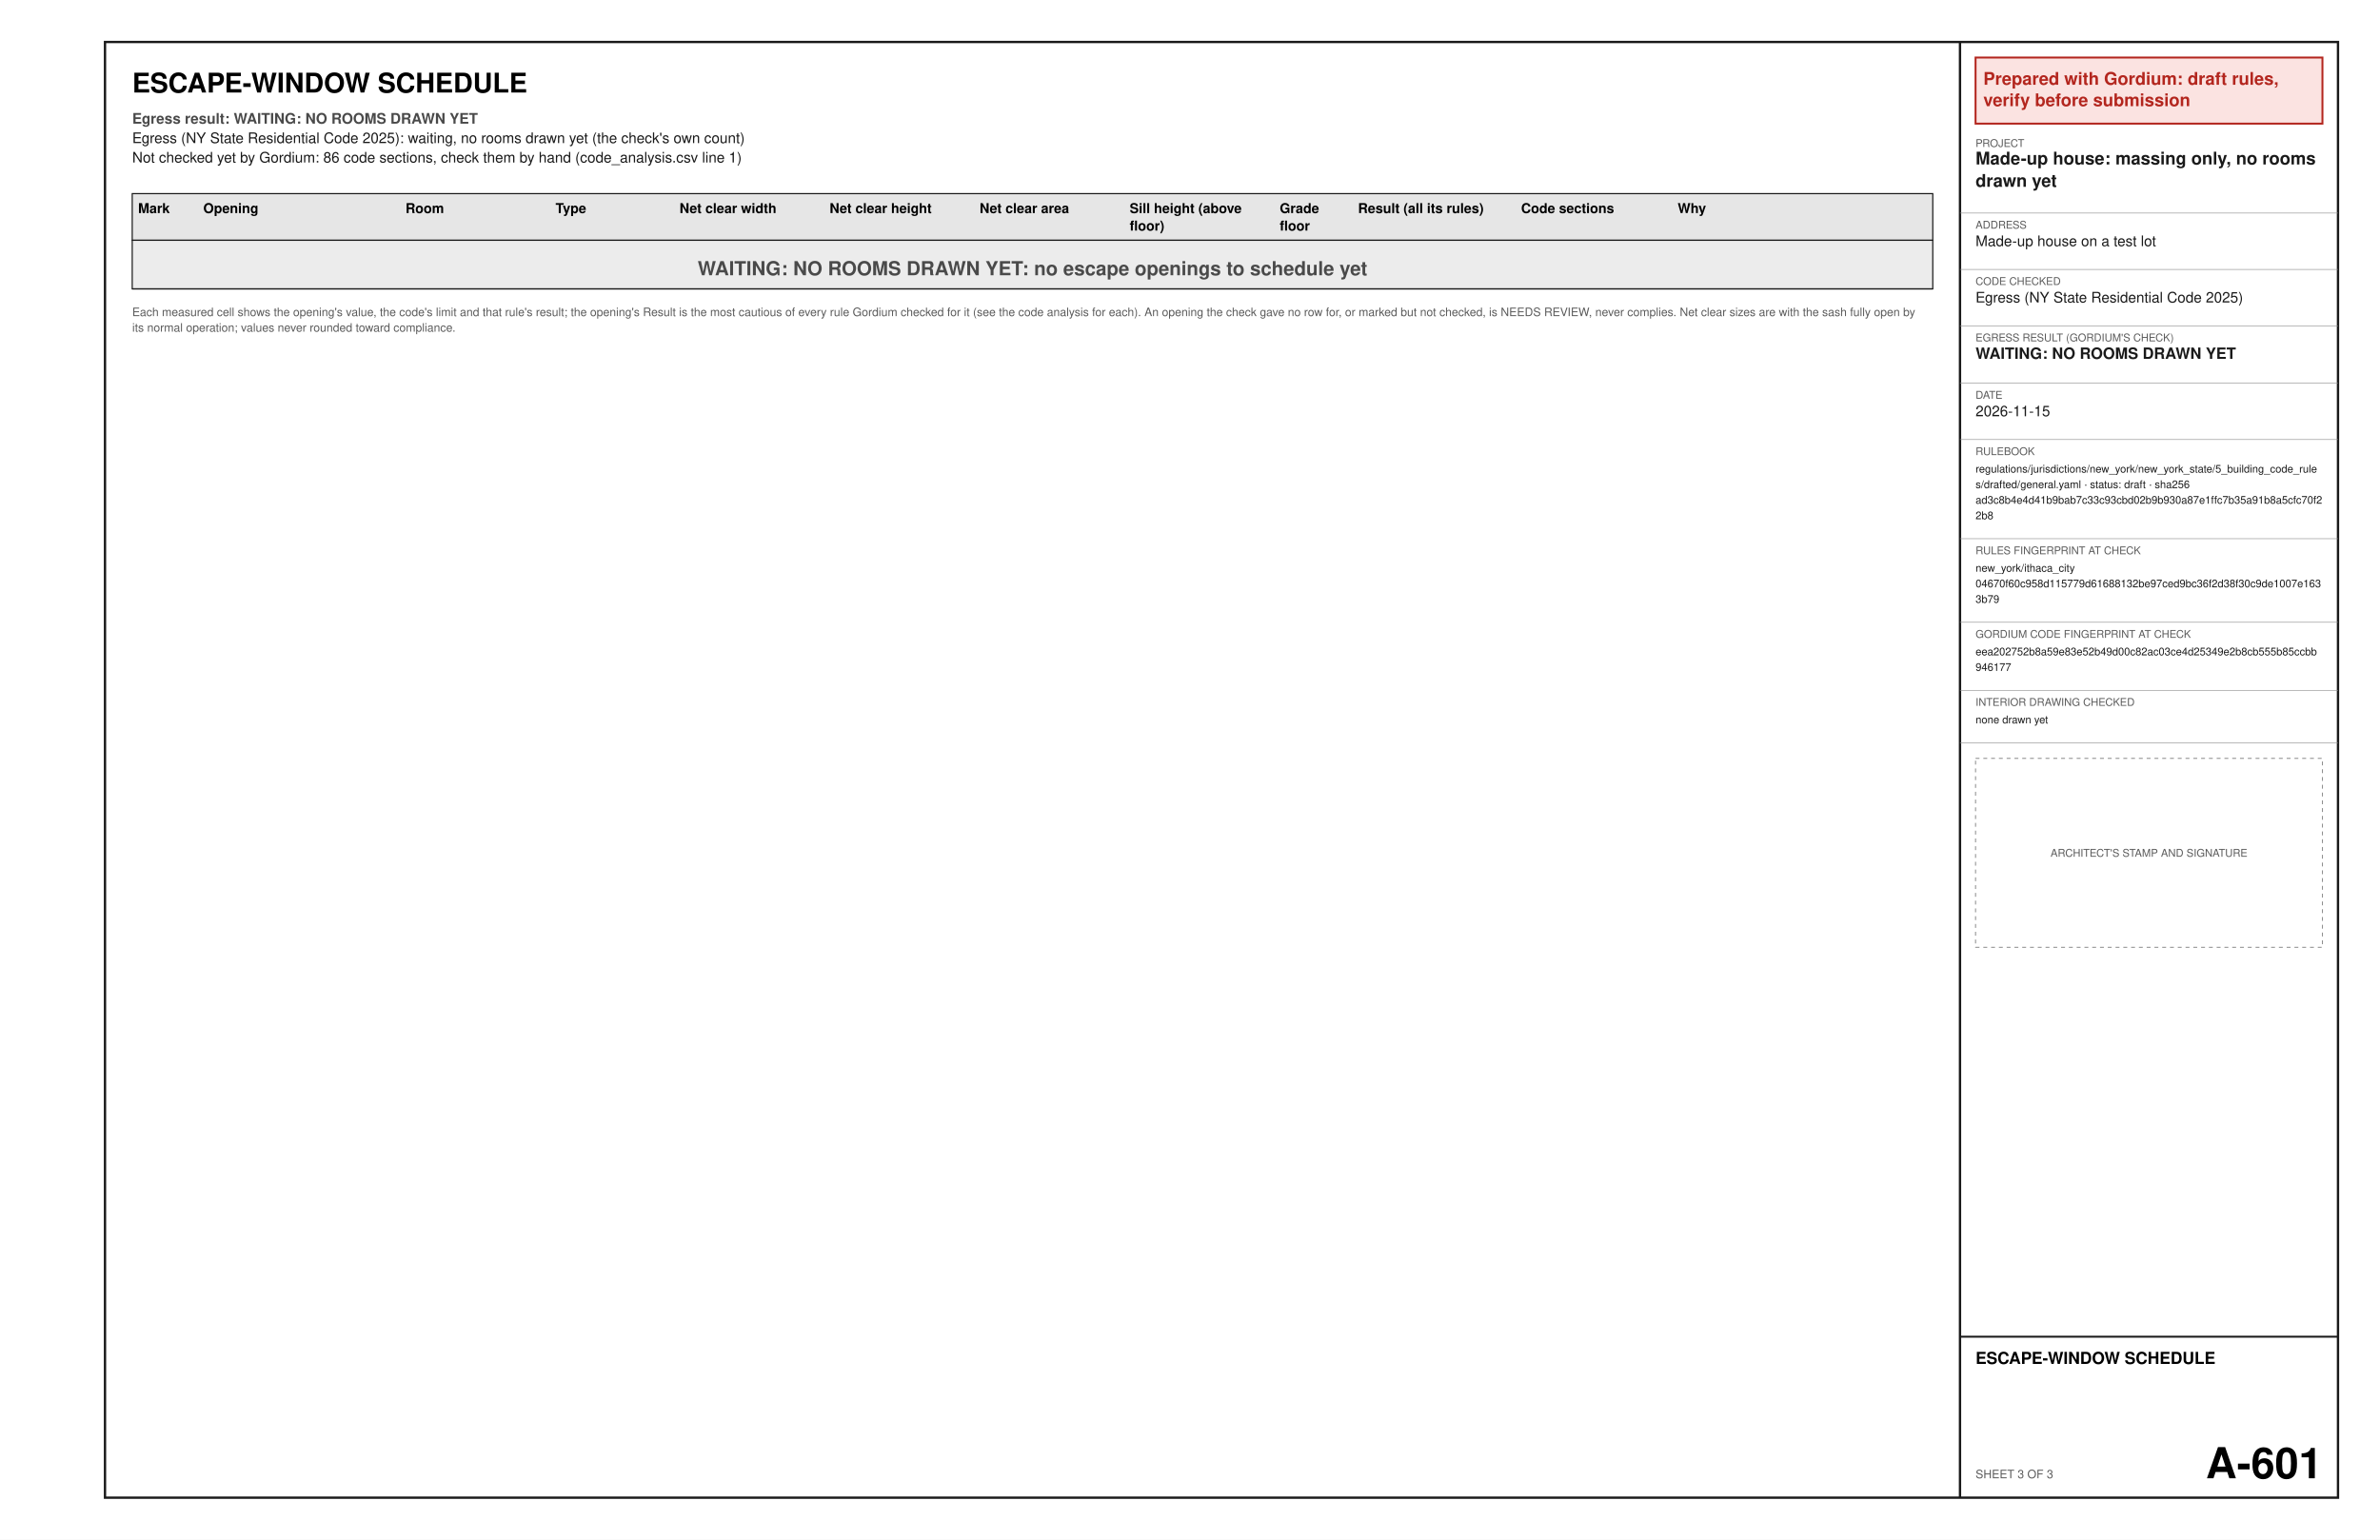
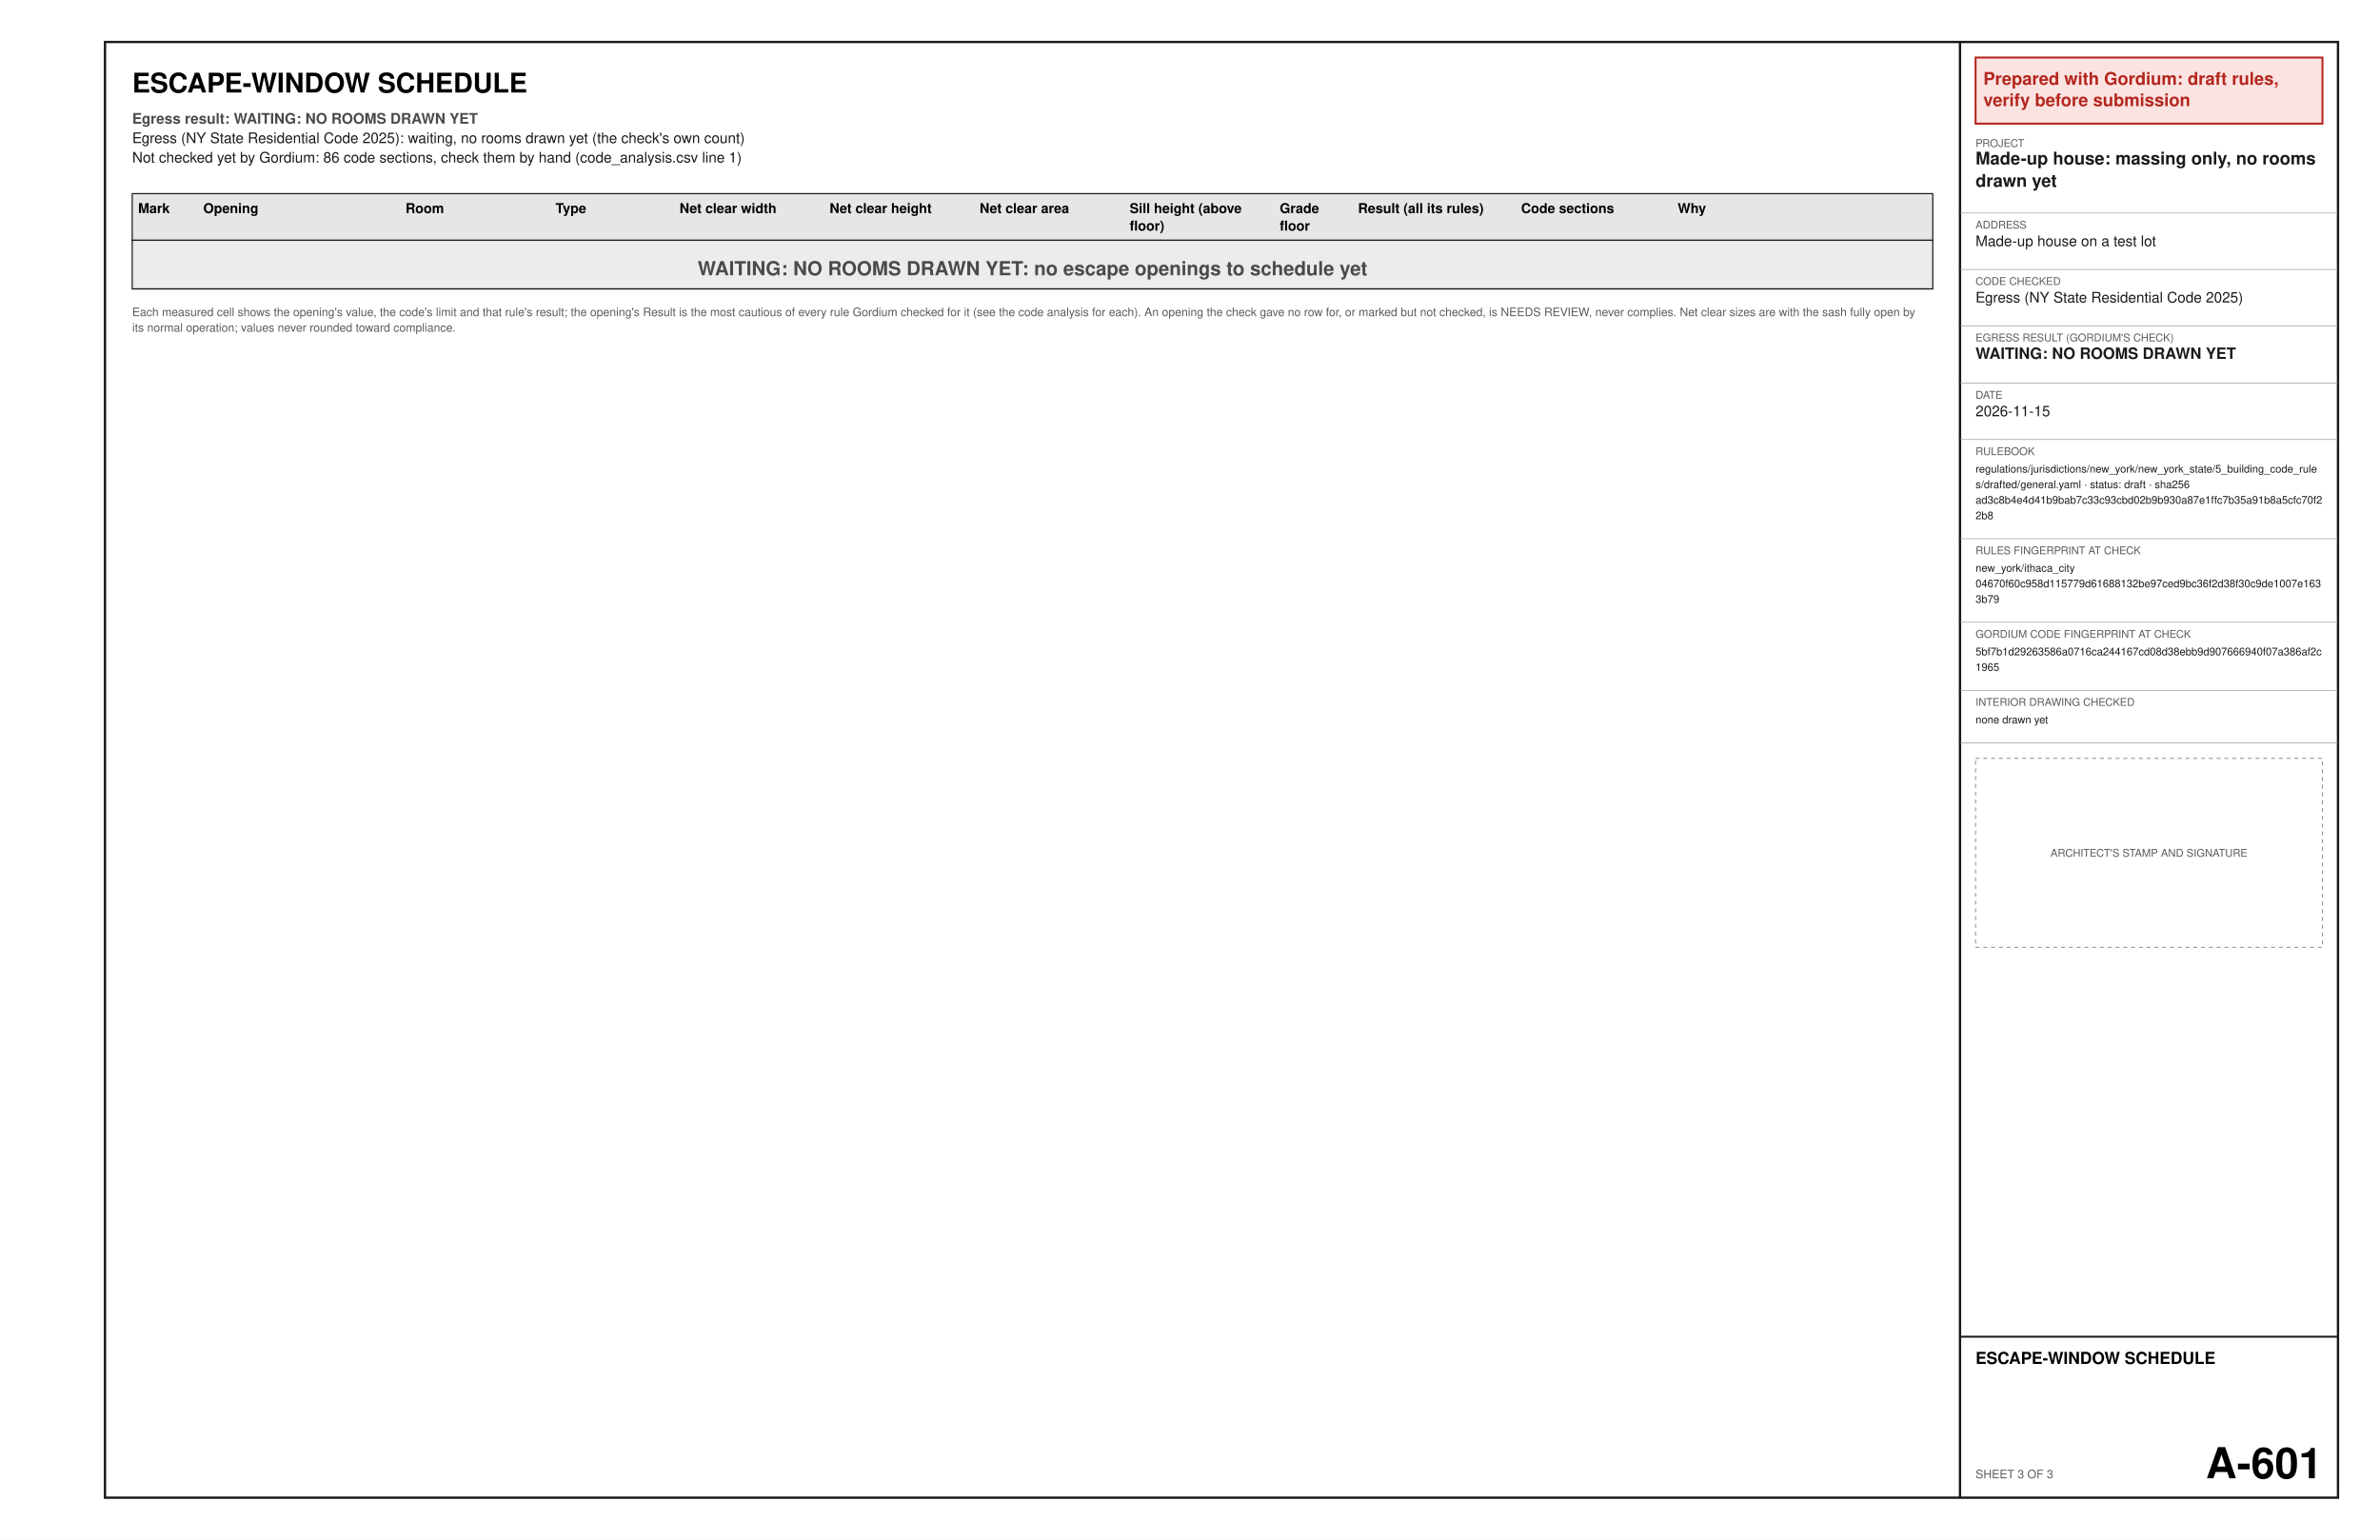
<svg xmlns="http://www.w3.org/2000/svg" width="17in" height="11in" viewBox="0 0 1224 792" font-family="Helvetica, Arial, sans-serif">
  <rect x="0" y="0" width="1224" height="792" fill="#ffffff" />
  <text x="68" y="47.6" font-size="14" font-weight="bold" text-anchor="start" fill="#000000" xml:space="preserve">ESCAPE-WINDOW SCHEDULE</text>
  <text x="68" y="63.6" font-size="7.5" font-weight="bold" text-anchor="start" fill="#4a4a4a" xml:space="preserve">Egress result: WAITING: NO ROOMS DRAWN YET</text>
  <text x="68" y="73.6" font-size="7.5" text-anchor="start" fill="#1a1a1a" xml:space="preserve">Egress (NY State Residential Code 2025): waiting, no rooms drawn yet (the check's own count)</text>
  <text x="68" y="83.6" font-size="7.5" text-anchor="start" fill="#1a1a1a" xml:space="preserve">Not checked yet by Gordium: 86 code sections, check them by hand (code_analysis.csv line 1)</text>
  <polygon points="68,99.6 994,99.6 994,123.6 68,123.6" fill="#e6e6e6" stroke="#1a1a1a" stroke-width="0.6" />
  <text x="71" y="109.6" font-size="7" font-weight="bold" text-anchor="start" fill="#000000" xml:space="preserve">Mark</text>
  <text x="104.55" y="109.6" font-size="7" font-weight="bold" text-anchor="start" fill="#000000" xml:space="preserve">Opening</text>
  <text x="208.56" y="109.6" font-size="7" font-weight="bold" text-anchor="start" fill="#000000" xml:space="preserve">Room</text>
  <text x="285.72" y="109.6" font-size="7" font-weight="bold" text-anchor="start" fill="#000000" xml:space="preserve">Type</text>
  <text x="349.47" y="109.6" font-size="7" font-weight="bold" text-anchor="start" fill="#000000" xml:space="preserve">Net clear width</text>
  <text x="426.64" y="109.6" font-size="7" font-weight="bold" text-anchor="start" fill="#000000" xml:space="preserve">Net clear height</text>
  <text x="503.8" y="109.6" font-size="7" font-weight="bold" text-anchor="start" fill="#000000" xml:space="preserve">Net clear area</text>
  <text x="580.97" y="109.6" font-size="7" font-weight="bold" text-anchor="start" fill="#000000" xml:space="preserve">Sill height (above</text>
  <text x="580.97" y="118.6" font-size="7" font-weight="bold" text-anchor="start" fill="#000000" xml:space="preserve">floor)</text>
  <text x="658.14" y="109.6" font-size="7" font-weight="bold" text-anchor="start" fill="#000000" xml:space="preserve">Grade</text>
  <text x="658.14" y="118.6" font-size="7" font-weight="bold" text-anchor="start" fill="#000000" xml:space="preserve">floor</text>
  <text x="698.4" y="109.6" font-size="7" font-weight="bold" text-anchor="start" fill="#000000" xml:space="preserve">Result (all its rules)</text>
  <text x="782.28" y="109.6" font-size="7" font-weight="bold" text-anchor="start" fill="#000000" xml:space="preserve">Code sections</text>
  <text x="862.8" y="109.6" font-size="7" font-weight="bold" text-anchor="start" fill="#000000" xml:space="preserve">Why</text>
  <polygon points="68,123.6 994,123.6 994,148.6 68,148.6" fill="#ececec" stroke="#1a1a1a" stroke-width="0.6" />
  <text x="531" y="141.6" font-size="10" font-weight="bold" text-anchor="middle" fill="#4a4a4a" xml:space="preserve">WAITING: NO ROOMS DRAWN YET: no escape openings to schedule yet</text>
  <line x1="68" y1="148.6" x2="994" y2="148.6" stroke="#1a1a1a" stroke-width="0.6" />
  <text x="68" y="162.6" font-size="6" text-anchor="start" fill="#5a5a5a" xml:space="preserve">Each measured cell shows the opening's value, the code's limit and that rule's result; the opening's Result is the most cautious of every rule Gordium checked for it (see the code analysis for each). An opening the check gave no row for, or marked but not checked, is NEEDS REVIEW, never complies. Net clear sizes are with the sash fully open by</text>
  <text x="68" y="170.6" font-size="6" text-anchor="start" fill="#5a5a5a" xml:space="preserve">its normal operation; values never rounded toward compliance.</text>
  <polygon points="54,21.6 1202.4,21.6 1202.4,770.4 54,770.4" fill="none" stroke="#1a1a1a" stroke-width="1.2" />
  <line x1="1008" y1="21.6" x2="1008" y2="770.4" stroke="#1a1a1a" stroke-width="1.2" />
  <polygon points="1016,29.6 1194.4,29.6 1194.4,63.6 1016,63.6" fill="#fbe3e1" stroke="#b3261e" stroke-width="1" />
  <text x="1020" y="43.6" font-size="9" font-weight="bold" text-anchor="start" fill="#b3261e" xml:space="preserve">Prepared with Gordium: draft rules,</text>
  <text x="1020" y="54.6" font-size="9" font-weight="bold" text-anchor="start" fill="#b3261e" xml:space="preserve">verify before submission</text>
  <text x="1016" y="75.6" font-size="5.5" text-anchor="start" fill="#5a5a5a" xml:space="preserve">PROJECT</text>
  <text x="1016" y="84.6" font-size="9" font-weight="bold" text-anchor="start" fill="#1a1a1a" xml:space="preserve">Made-up house: massing only, no rooms</text>
  <text x="1016" y="96.1" font-size="9" font-weight="bold" text-anchor="start" fill="#1a1a1a" xml:space="preserve">drawn yet</text>
  <line x1="1008" y1="109.6" x2="1202.4" y2="109.6" stroke="#8c8c8c" stroke-width="0.3" />
  <text x="1016" y="117.6" font-size="5.5" text-anchor="start" fill="#5a5a5a" xml:space="preserve">ADDRESS</text>
  <text x="1016" y="126.6" font-size="7.5" text-anchor="start" fill="#1a1a1a" xml:space="preserve">Made-up house on a test lot</text>
  <line x1="1008" y1="138.6" x2="1202.4" y2="138.6" stroke="#8c8c8c" stroke-width="0.3" />
  <text x="1016" y="146.6" font-size="5.5" text-anchor="start" fill="#5a5a5a" xml:space="preserve">CODE CHECKED</text>
  <text x="1016" y="155.6" font-size="7.5" text-anchor="start" fill="#1a1a1a" xml:space="preserve">Egress (NY State Residential Code 2025)</text>
  <line x1="1008" y1="167.6" x2="1202.4" y2="167.6" stroke="#8c8c8c" stroke-width="0.3" />
  <text x="1016" y="175.6" font-size="5.5" text-anchor="start" fill="#5a5a5a" xml:space="preserve">EGRESS RESULT (GORDIUM'S CHECK)</text>
  <text x="1016" y="184.6" font-size="8" font-weight="bold" text-anchor="start" fill="#1a1a1a" xml:space="preserve">WAITING: NO ROOMS DRAWN YET</text>
  <line x1="1008" y1="197.1" x2="1202.4" y2="197.1" stroke="#8c8c8c" stroke-width="0.3" />
  <text x="1016" y="205.1" font-size="5.5" text-anchor="start" fill="#5a5a5a" xml:space="preserve">DATE</text>
  <text x="1016" y="214.1" font-size="7.5" text-anchor="start" fill="#1a1a1a" xml:space="preserve">2026-11-15</text>
  <line x1="1008" y1="226.1" x2="1202.4" y2="226.1" stroke="#8c8c8c" stroke-width="0.3" />
  <text x="1016" y="234.1" font-size="5.5" text-anchor="start" fill="#5a5a5a" xml:space="preserve">RULEBOOK</text>
  <text x="1016" y="243.1" font-size="5.5" text-anchor="start" fill="#1a1a1a" xml:space="preserve">regulations/jurisdictions/new_york/new_york_state/5_building_code_rule</text>
  <text x="1016" y="251.1" font-size="5.5" text-anchor="start" fill="#1a1a1a" xml:space="preserve">s/drafted/general.yaml · status: draft · sha256</text>
  <text x="1016" y="259.1" font-size="5.5" text-anchor="start" fill="#1a1a1a" xml:space="preserve">ad3c8b4e4d41b9bab7c33c93cbd02b9b930a87e1ffc7b35a91b8a5cfc70f2</text>
  <text x="1016" y="267.1" font-size="5.5" text-anchor="start" fill="#1a1a1a" xml:space="preserve">2b8</text>
  <line x1="1008" y1="277.1" x2="1202.4" y2="277.1" stroke="#8c8c8c" stroke-width="0.3" />
  <text x="1016" y="285.1" font-size="5.5" text-anchor="start" fill="#5a5a5a" xml:space="preserve">RULES FINGERPRINT AT CHECK</text>
  <text x="1016" y="294.1" font-size="5.5" text-anchor="start" fill="#1a1a1a" xml:space="preserve">new_york/ithaca_city</text>
  <text x="1016" y="302.1" font-size="5.5" text-anchor="start" fill="#1a1a1a" xml:space="preserve">04670f60c958d115779d61688132be97ced9bc36f2d38f30c9de1007e163</text>
  <text x="1016" y="310.1" font-size="5.5" text-anchor="start" fill="#1a1a1a" xml:space="preserve">3b79</text>
  <line x1="1008" y1="320.1" x2="1202.4" y2="320.1" stroke="#8c8c8c" stroke-width="0.3" />
  <text x="1016" y="328.1" font-size="5.5" text-anchor="start" fill="#5a5a5a" xml:space="preserve">GORDIUM CODE FINGERPRINT AT CHECK</text>
-   <text x="1016" y="337.1" font-size="5.5" text-anchor="start" fill="#1a1a1a" xml:space="preserve">eea202752b8a59e83e52b49d00c82ac03ce4d25349e2b8cb555b85ccbb</text>
-   <text x="1016" y="345.1" font-size="5.5" text-anchor="start" fill="#1a1a1a" xml:space="preserve">946177</text>
+   <text x="1016" y="337.1" font-size="5.5" text-anchor="start" fill="#1a1a1a" xml:space="preserve">5bf7b1d29263586a0716ca244167cd08d38ebb9d907666940f07a386af2c</text>
+   <text x="1016" y="345.1" font-size="5.5" text-anchor="start" fill="#1a1a1a" xml:space="preserve">1965</text>
  <line x1="1008" y1="355.1" x2="1202.4" y2="355.1" stroke="#8c8c8c" stroke-width="0.3" />
  <text x="1016" y="363.1" font-size="5.5" text-anchor="start" fill="#5a5a5a" xml:space="preserve">INTERIOR DRAWING CHECKED</text>
  <text x="1016" y="372.1" font-size="5.5" text-anchor="start" fill="#1a1a1a" xml:space="preserve">none drawn yet</text>
  <line x1="1008" y1="382.1" x2="1202.4" y2="382.1" stroke="#8c8c8c" stroke-width="0.3" />
  <polygon points="1016,390.1 1194.4,390.1 1194.4,487.3 1016,487.3" fill="none" stroke="#8c8c8c" stroke-width="0.5" stroke-dasharray="2 2" />
  <text x="1105.2" y="440.7" font-size="5.5" text-anchor="middle" fill="#5a5a5a" xml:space="preserve">ARCHITECT'S STAMP AND SIGNATURE</text>
  <line x1="1008" y1="687.6" x2="1202.4" y2="687.6" stroke="#1a1a1a" stroke-width="1" />
  <text x="1016" y="701.6" font-size="8.5" font-weight="bold" text-anchor="start" fill="#000000" xml:space="preserve">ESCAPE-WINDOW SCHEDULE</text>
  <text x="1016" y="760.4" font-size="6" text-anchor="start" fill="#5a5a5a" xml:space="preserve">SHEET 3 OF 3</text>
  <text x="1194.4" y="760.4" font-size="22" font-weight="bold" text-anchor="end" fill="#000000" xml:space="preserve">A-601</text>
</svg>
